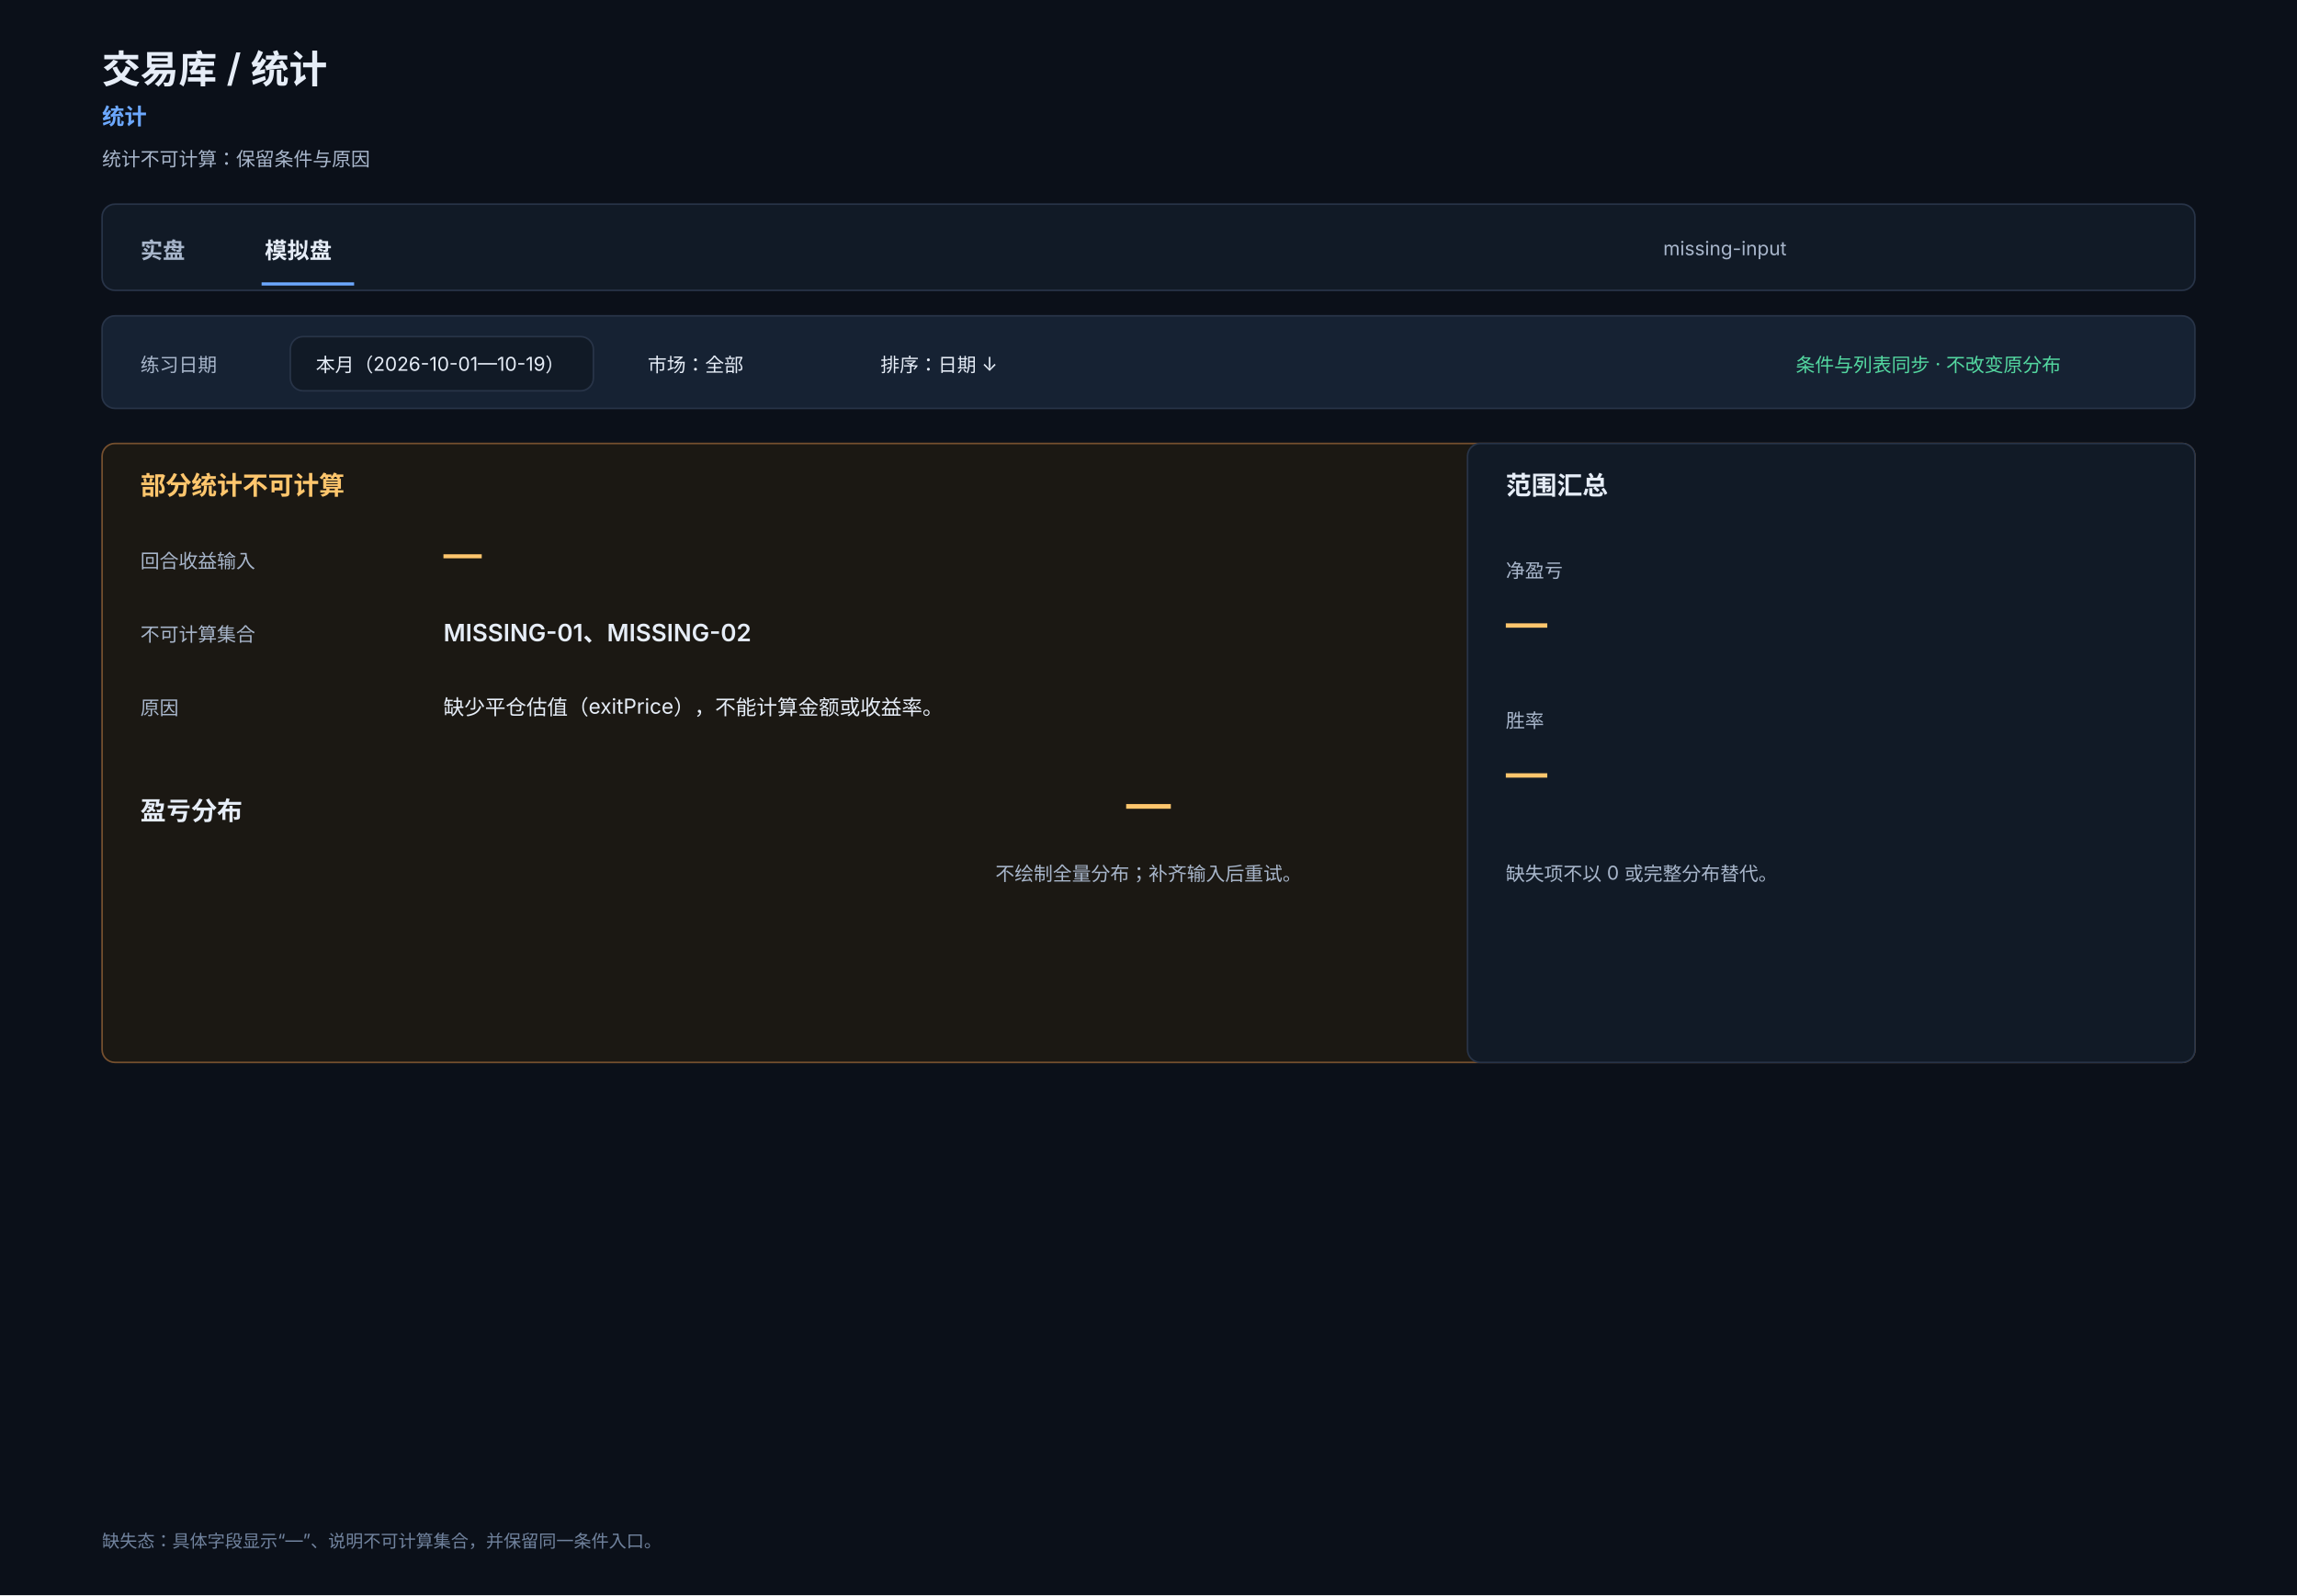
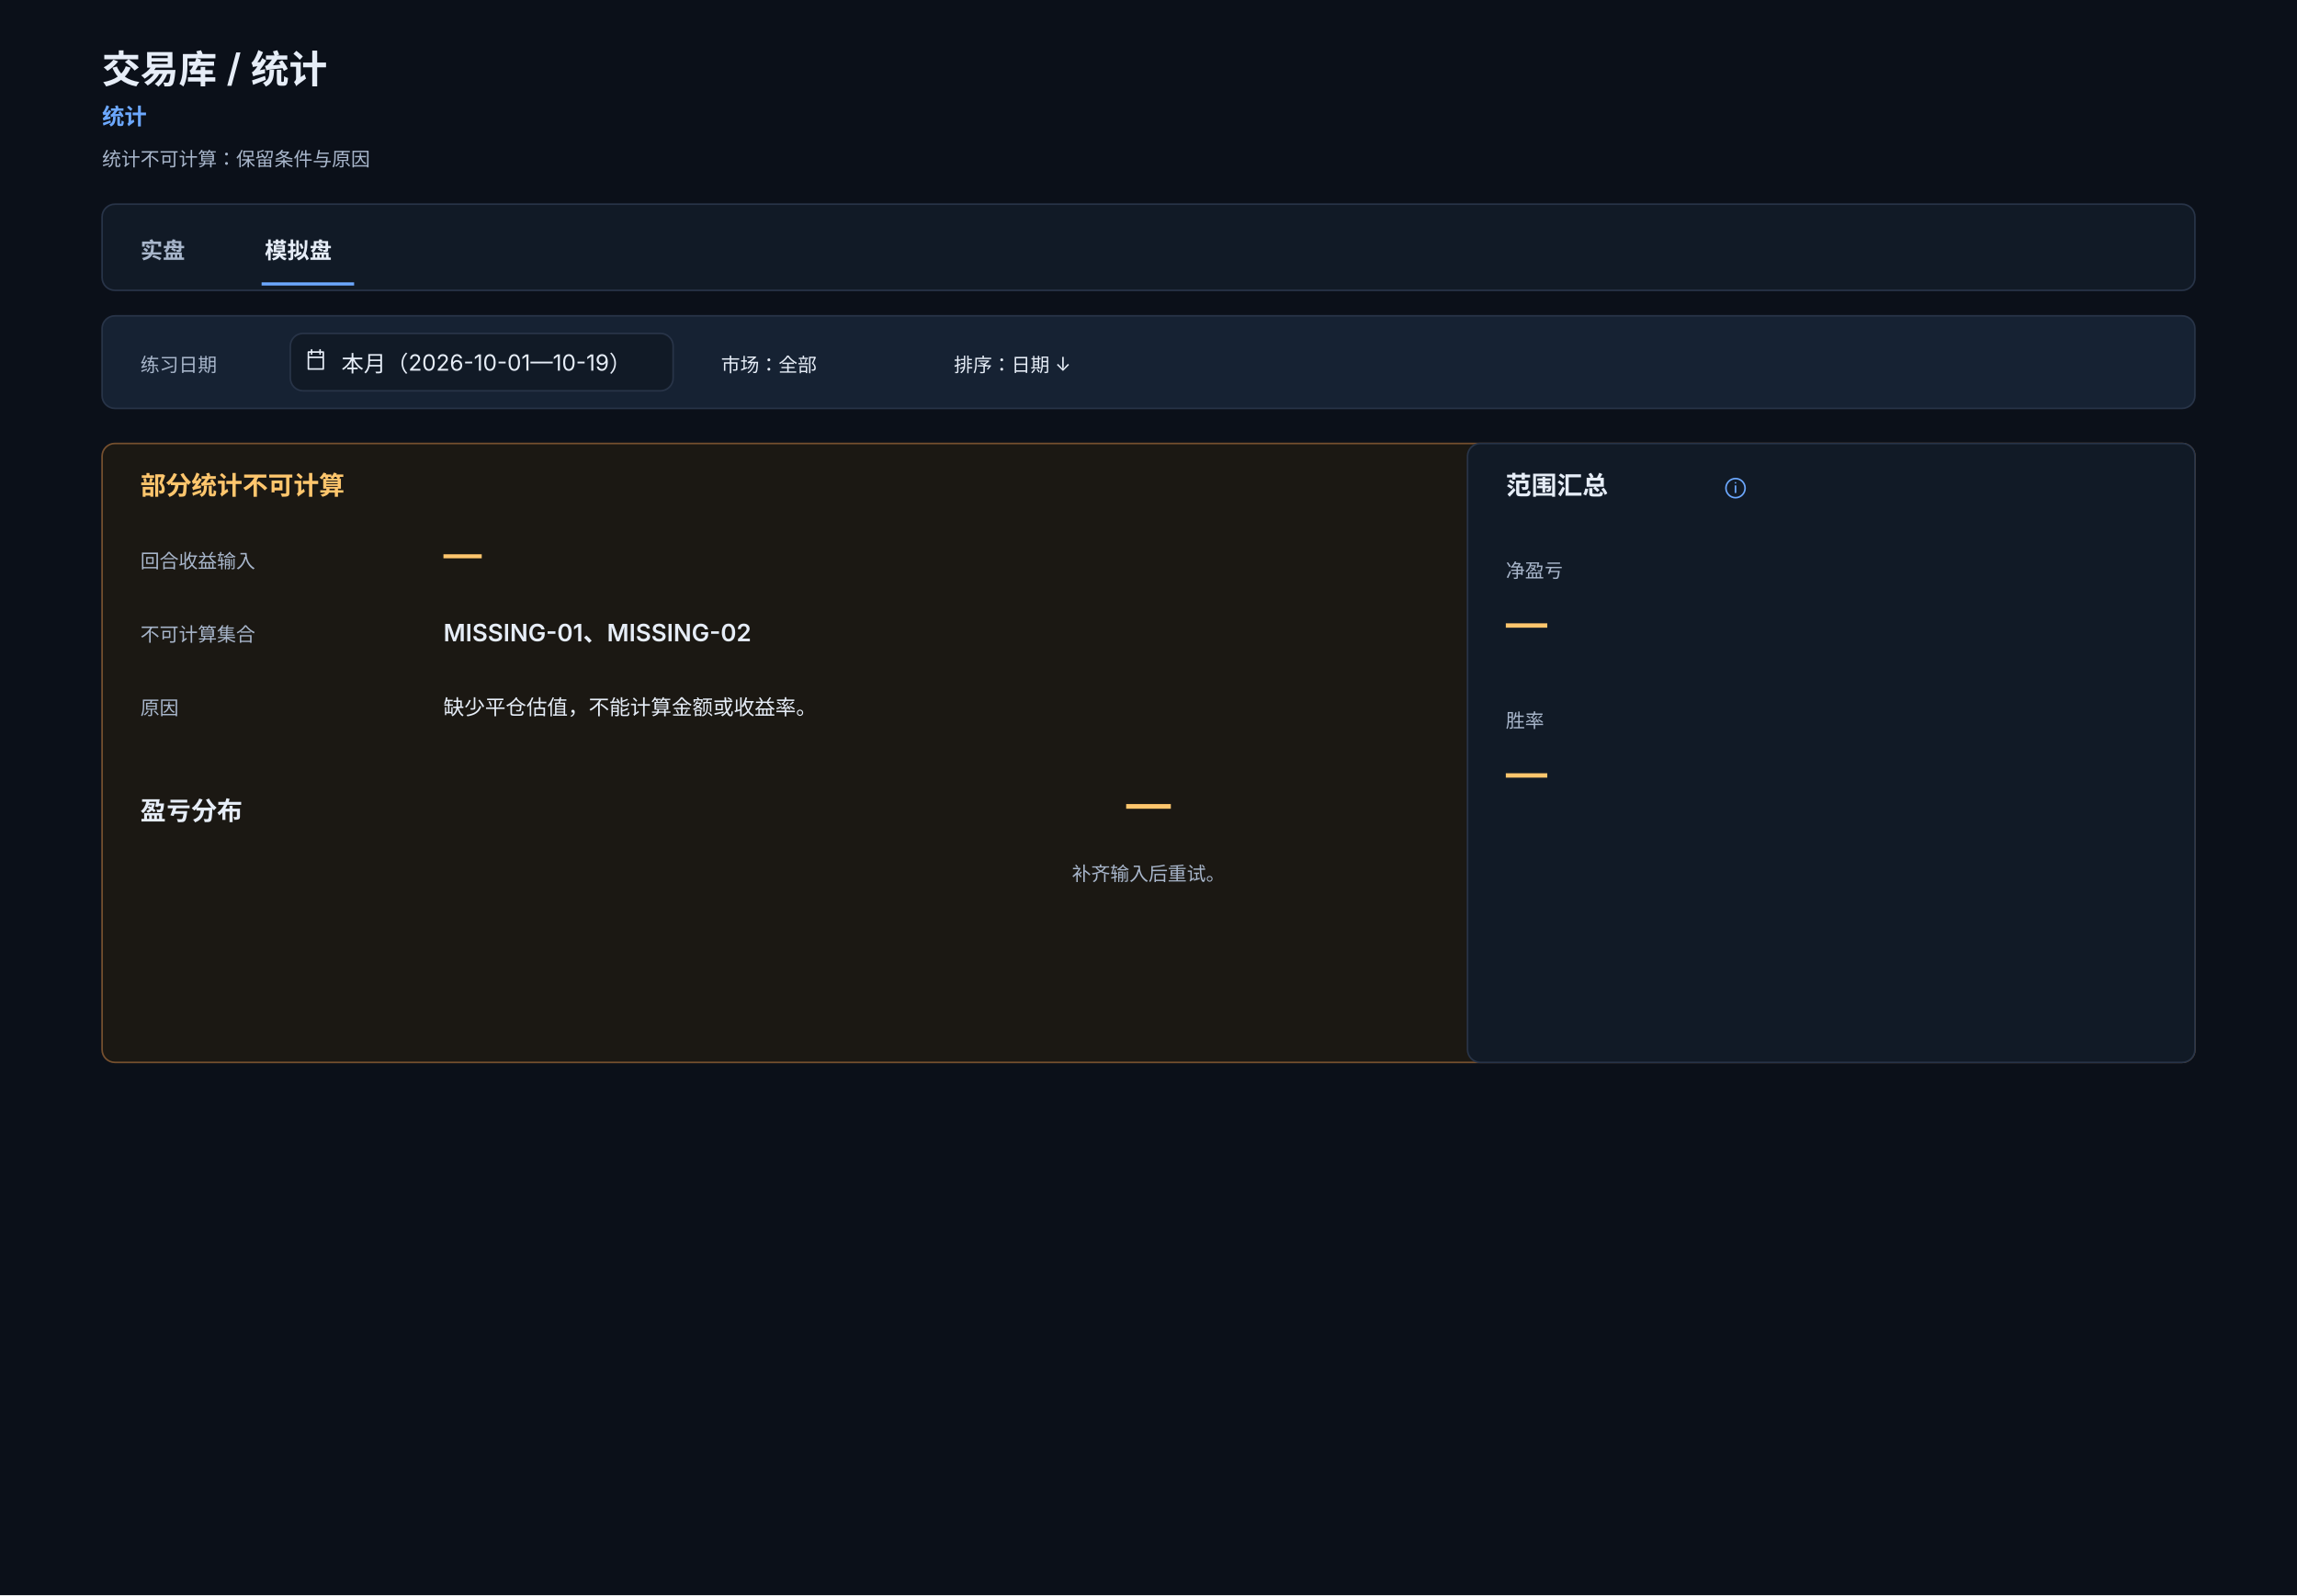
<svg xmlns="http://www.w3.org/2000/svg" width="1440" height="1000" viewBox="0 0 1440 1000" role="img" aria-label="09-missing-input.svg">
  <style>text{font-family:-apple-system,BlinkMacSystemFont,'Segoe UI',sans-serif;font-variant-numeric:tabular-nums}</style>
  <rect width="1440" height="1000" fill="#0B1019" />
  <text x="64" y="52" font-size="24" fill="#E6EDF7" font-weight="600" text-anchor="start">交易库 / 统计</text>
  <text x="64" y="78" font-size="14" fill="#6CA8FF" font-weight="600" text-anchor="start">统计</text>
  <text x="64" y="104" font-size="12" fill="#A8B6CB" font-weight="400" text-anchor="start">统计不可计算：保留条件与原因</text>
  <rect x="64" y="128" width="1312" height="54" rx="8" fill="#111A26" stroke="#283448" />
  <text x="88" y="162" font-size="14" fill="#A8B6CB" font-weight="600" text-anchor="start">实盘</text>
  <text x="166" y="162" font-size="14" fill="#E6EDF7" font-weight="600" text-anchor="start">模拟盘</text>
  <path d="M164 178 L222 178" fill="none" stroke="#6CA8FF" stroke-width="2" />
-   <text x="1120" y="160" font-size="12" fill="#A8B6CB" font-weight="400" text-anchor="end">missing-input</text>
  <rect x="64" y="198" width="1312" height="58" rx="8" fill="#162233" stroke="#283448" />
  <text x="88" y="233" font-size="12" fill="#A8B6CB" font-weight="400" text-anchor="start">练习日期</text>
-   <rect x="182" y="211" width="190" height="34" rx="8" fill="#111A26" stroke="#283448" />
-   <text x="198" y="233" font-size="12" fill="#E6EDF7" font-weight="400" text-anchor="start">本月（2026-10-01—10-19）</text>
-   <text x="406" y="233" font-size="12" fill="#E6EDF7" font-weight="400" text-anchor="start">市场：全部</text>
-   <text x="552" y="233" font-size="12" fill="#E6EDF7" font-weight="400" text-anchor="start">排序：日期 ↓</text>
-   <text x="1292" y="233" font-size="12" fill="#53D7A0" font-weight="400" text-anchor="end">条件与列表同步 · 不改变原分布</text>
+   <rect x="182" y="209" width="240" height="36" rx="8" fill="#111A26" stroke="#283448" />
+   <svg x="190" y="218" width="16" height="16" viewBox="0 0 24 24">
+     <path d="M5 4h14v16H5zM8 2v4M16 2v4M5 9h14" fill="none" stroke="#E6EDF7" stroke-width="1.5" stroke-linecap="round" stroke-linejoin="round" />
+   </svg>
+   <text x="214" y="233" font-size="14" fill="#E6EDF7" font-weight="400" text-anchor="start">本月（2026-10-01—10-19）</text>
+   <text x="452" y="233" font-size="12" fill="#E6EDF7" font-weight="400" text-anchor="start">市场：全部</text>
+   <text x="598" y="233" font-size="12" fill="#E6EDF7" font-weight="400" text-anchor="start">排序：日期 ↓</text>
  <rect x="64" y="278" width="1312" height="388" rx="8" fill="#1B1813" stroke="#76502F" />
  <text x="88" y="310" font-size="16" fill="#FFC66D" font-weight="600" text-anchor="start">部分统计不可计算</text>
  <text x="88" y="356" font-size="12" fill="#A8B6CB" font-weight="400" text-anchor="start">回合收益输入</text>
  <text x="278" y="356" font-size="24" fill="#FFC66D" font-weight="600" text-anchor="start">—</text>
  <text x="88" y="402" font-size="12" fill="#A8B6CB" font-weight="400" text-anchor="start">不可计算集合</text>
  <text x="278" y="402" font-size="15" fill="#E6EDF7" font-weight="600" text-anchor="start">MISSING-01、MISSING-02</text>
  <text x="88" y="448" font-size="12" fill="#A8B6CB" font-weight="400" text-anchor="start">原因</text>
-   <text x="278" y="448" font-size="13" fill="#E6EDF7" font-weight="400" text-anchor="start">缺少平仓估值（exitPrice），不能计算金额或收益率。</text>
+   <text x="278" y="448" font-size="13" fill="#E6EDF7" font-weight="400" text-anchor="start">缺少平仓估值，不能计算金额或收益率。</text>
  <text x="88" y="514" font-size="16" fill="#E6EDF7" font-weight="600" text-anchor="start">盈亏分布</text>
  <text x="720" y="514" font-size="28" fill="#FFC66D" font-weight="600" text-anchor="middle">—</text>
-   <text x="720" y="552" font-size="12" fill="#A8B6CB" font-weight="400" text-anchor="middle">不绘制全量分布；补齐输入后重试。</text>
+   <text x="720" y="552" font-size="12" fill="#A8B6CB" font-weight="400" text-anchor="middle">补齐输入后重试。</text>
  <rect x="920" y="278" width="456" height="388" rx="8" fill="#111A26" stroke="#283448" />
  <text x="944" y="310" font-size="16" fill="#E6EDF7" font-weight="600" text-anchor="start">范围汇总</text>
+   <g role="img" aria-label="统计口径：缺少平仓估值时金额与收益率不可计算；缺失项不以 0 或完整分布替代；补齐输入后重试。" data-control="stats-scope-info" data-icon="info">
+     <svg x="1080" y="298" width="16" height="16" viewBox="0 0 24 24" aria-hidden="true">
+       <circle cx="12" cy="12" r="9" fill="none" stroke="#6CA8FF" stroke-width="1.5" />
+       <path d="M12 10v6M12 7h.01" fill="none" stroke="#6CA8FF" stroke-width="1.5" stroke-linecap="round" stroke-linejoin="round" />
+     </svg>
+   </g>
  <text x="944" y="362" font-size="12" fill="#A8B6CB" font-weight="400" text-anchor="start">净盈亏</text>
  <text x="944" y="400" font-size="26" fill="#FFC66D" font-weight="600" text-anchor="start">—</text>
  <text x="944" y="456" font-size="12" fill="#A8B6CB" font-weight="400" text-anchor="start">胜率</text>
  <text x="944" y="494" font-size="26" fill="#FFC66D" font-weight="600" text-anchor="start">—</text>
-   <text x="944" y="552" font-size="12" fill="#A8B6CB" font-weight="400" text-anchor="start">缺失项不以 0 或完整分布替代。</text>
-   <text x="64" y="970" font-size="11" fill="#71839E" font-weight="400" text-anchor="start">缺失态：具体字段显示“—”、说明不可计算集合，并保留同一条件入口。</text>
</svg>
